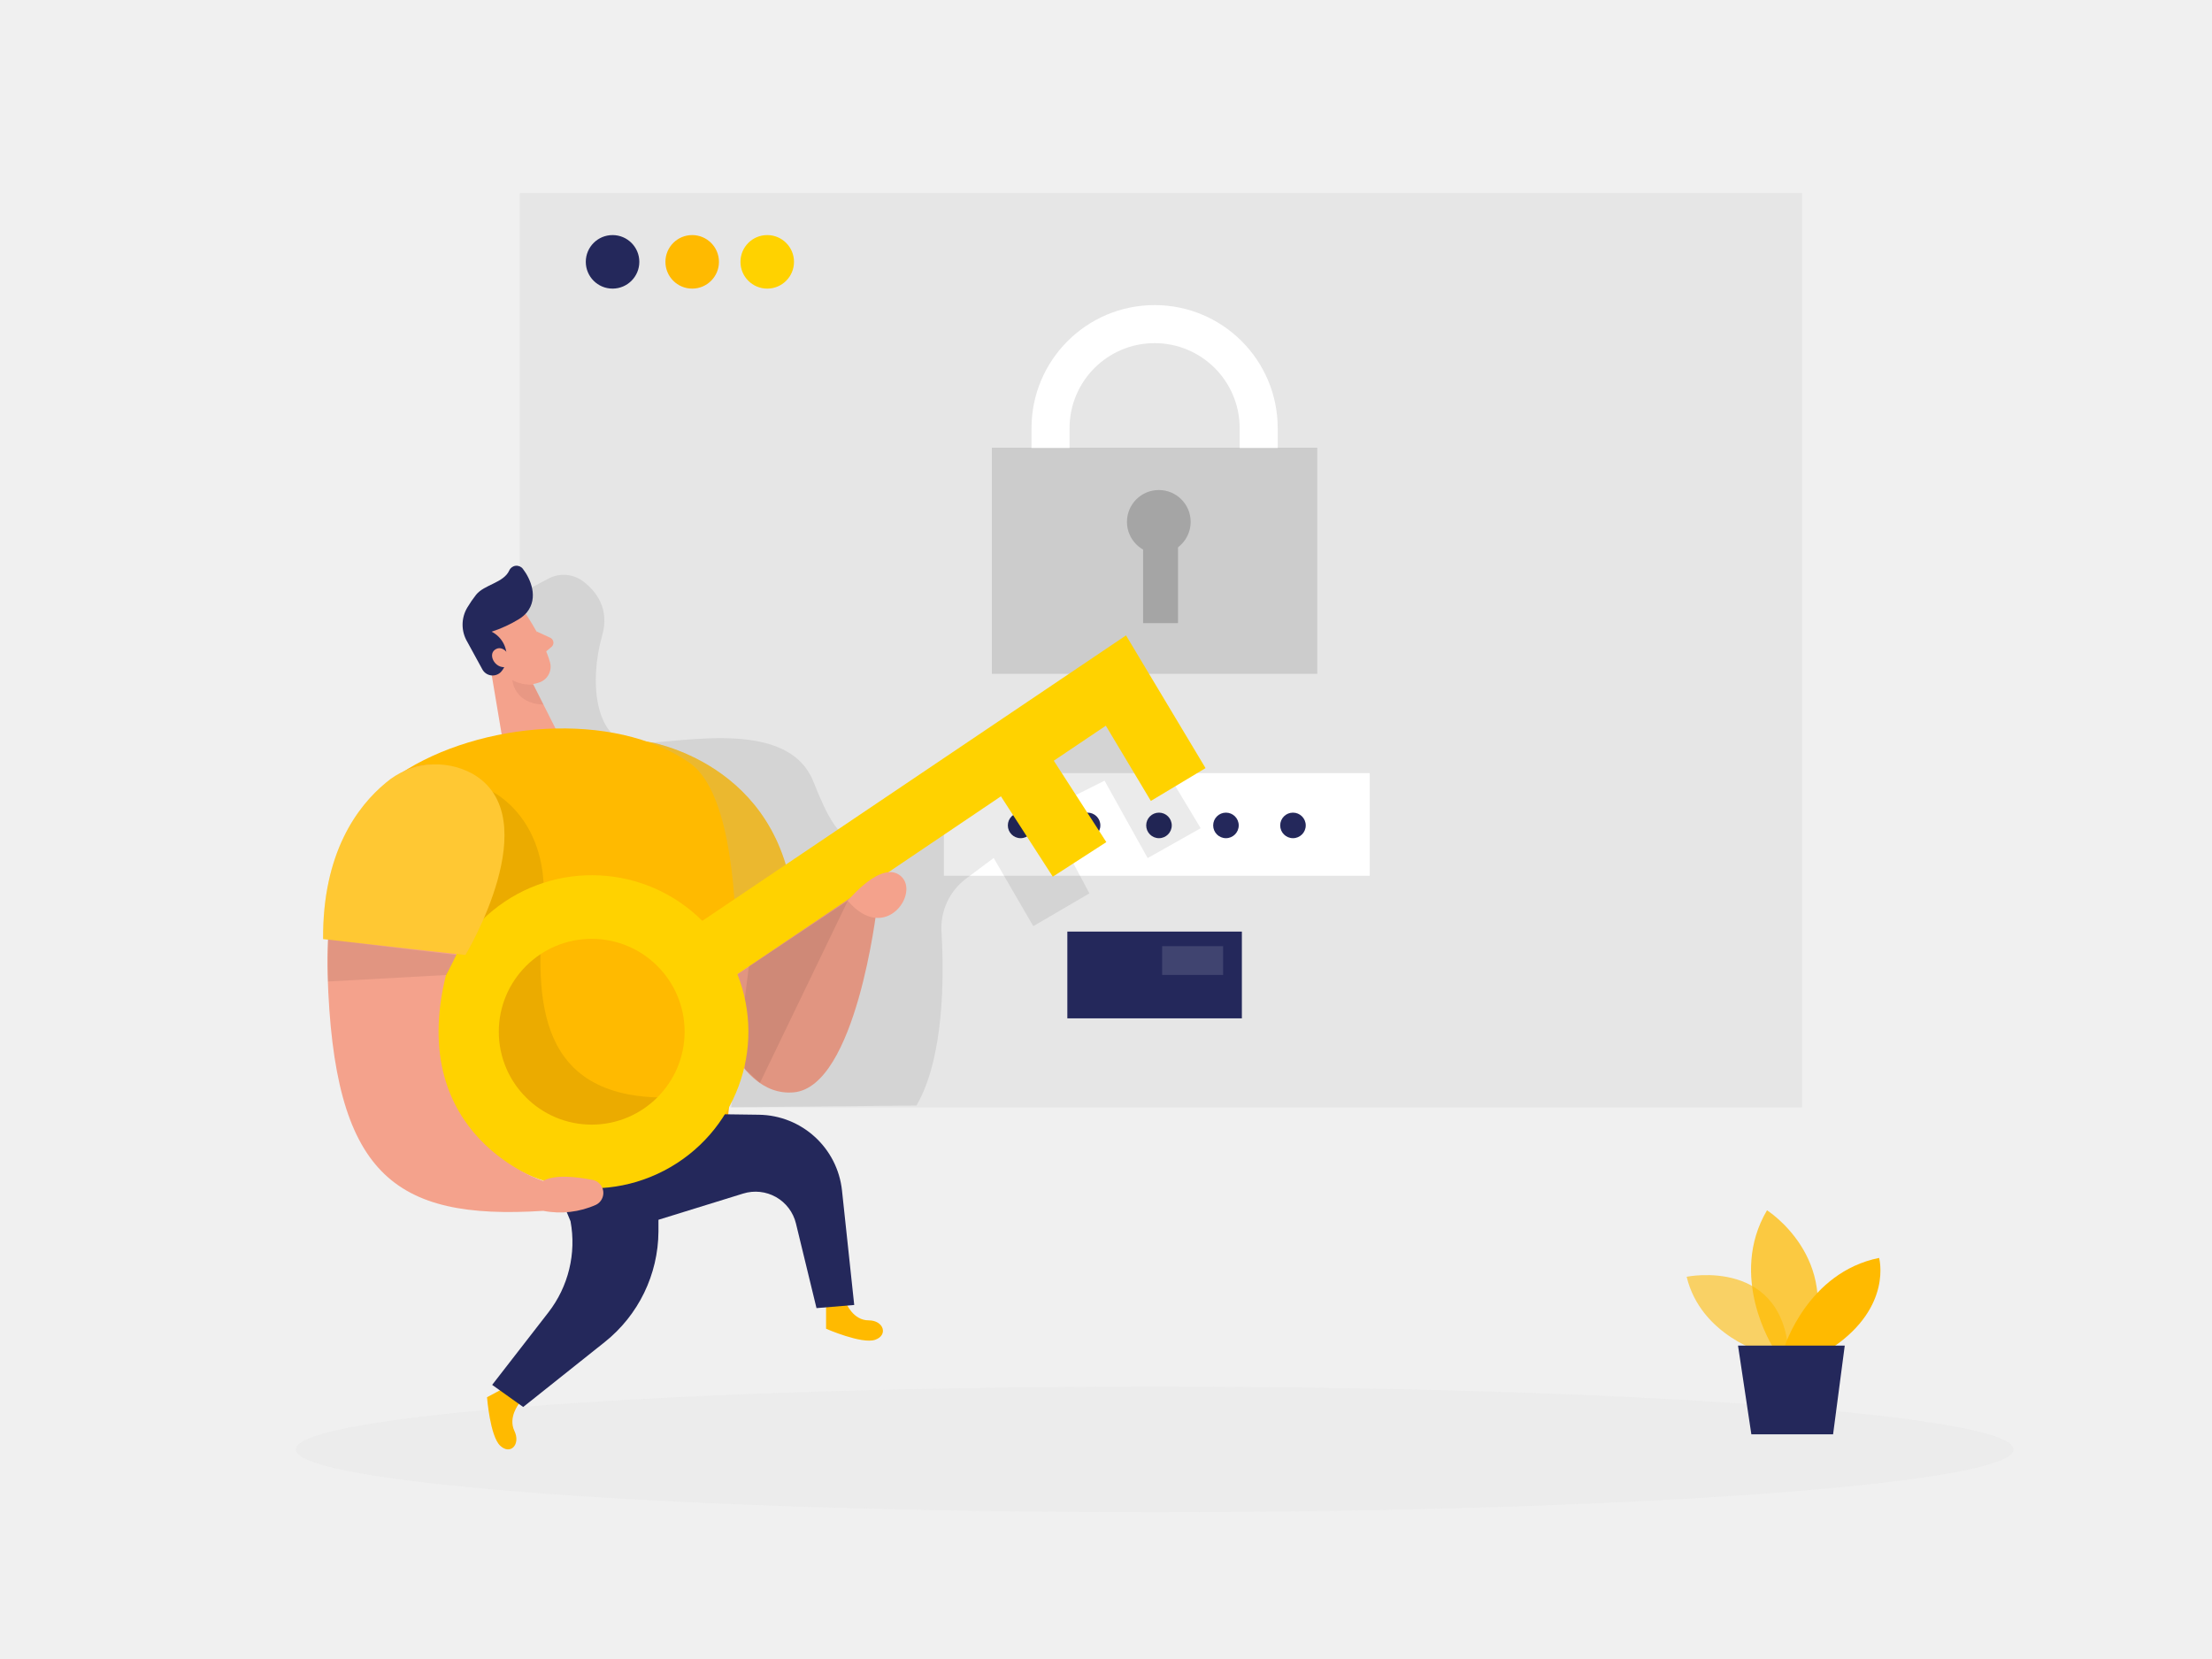
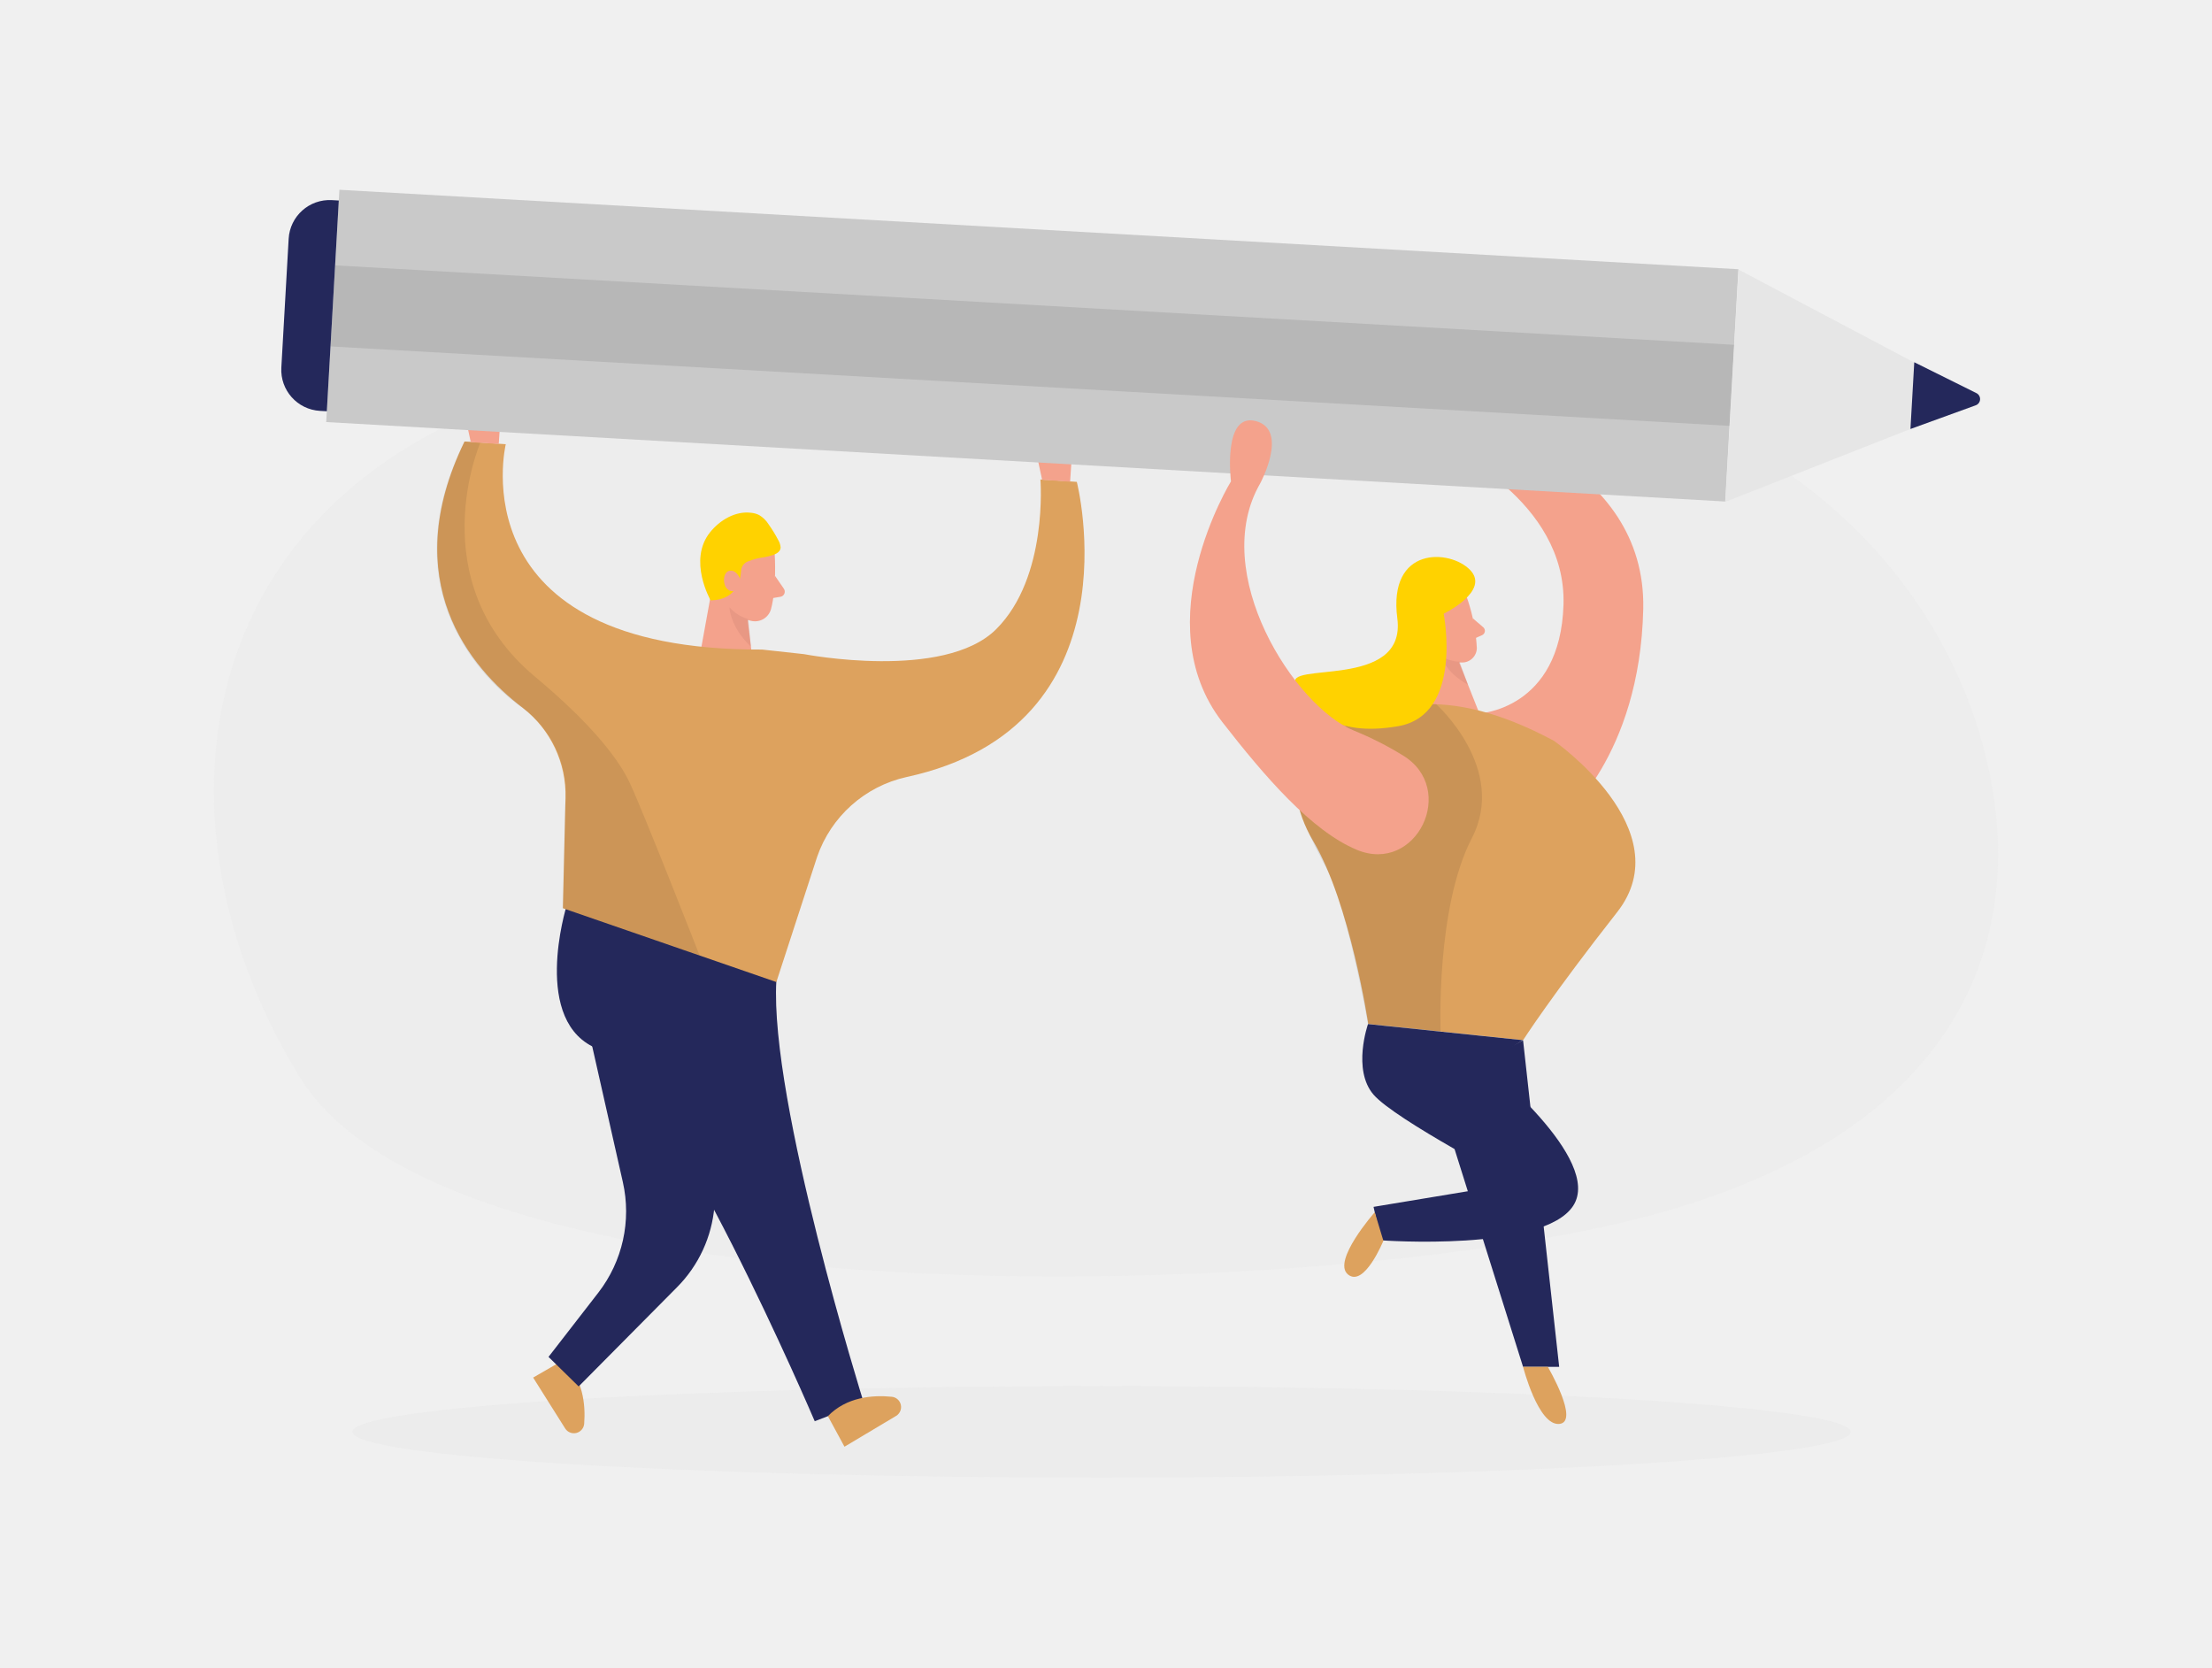
- <svg xmlns="http://www.w3.org/2000/svg" id="Layer_1" data-name="Layer 1" viewBox="0 0 400 300" width="328.2" height="246.15" class="illustration styles_illustrationTablet__1DWOa">
-   <rect x="94" y="34.9" width="231.9" height="165.34" transform="translate(419.89 235.15) rotate(-180)" fill="#e6e6e6" />
-   <rect x="170.69" y="139.8" width="77" height="18.57" fill="#fff" />
-   <circle cx="184.56" cy="149.26" r="2.31" fill="#24285b" />
-   <circle cx="196.67" cy="149.26" r="2.31" fill="#24285b" />
-   <circle cx="209.58" cy="149.26" r="2.31" fill="#24285b" />
-   <circle cx="221.69" cy="149.26" r="2.31" fill="#24285b" />
-   <circle cx="233.81" cy="149.26" r="2.31" fill="#24285b" />
-   <rect x="179.36" y="80.96" width="58.85" height="40.89" fill="#a5a5a5" opacity="0.4" />
-   <path d="M128,178.78s4.27,19.77,15.54,18.75,15-33.24,15-33.24l-4.14-3.89Z" fill="#f4a28c" />
-   <path d="M117,134.09s24.28,3.61,26.58,30.2l-15.93,6.81Z" fill="#ffba00" />
-   <path d="M127.65,171.1l-10.65-37s24.28,3.61,26.58,30.2" fill="#fff" opacity="0.2" />
-   <path d="M210,137.93l7.12,11.84-9.59,5.4-7.79-14L189,146.55l8,15-10.15,5.93-7.16-12.33-5,3.74a11.15,11.15,0,0,0-4.44,9.6c.48,8.13.5,22.76-4.52,31.42l-33.51.32,3.84-30.62L100,136.31l-4.46-14.69-2.84-13.54,6.45-3.44a5.88,5.88,0,0,1,6.35.52c2.35,1.81,4.76,4.93,3.39,9.76-2.42,8.56-1.08,18,4.53,19.3s28.61-5.66,33.69,7.17,7.75,13.9,20.05,3.75S200,124.92,200,124.92Z" opacity="0.08" />
-   <ellipse cx="208.79" cy="262.1" rx="155.3" ry="11.35" fill="#e6e6e6" opacity="0.45" />
-   <path d="M93.85,253.83s-2,2.47-.83,4.92-.72,4.43-2.57,2.68-2.38-8.77-2.38-8.77l3.46-1.85Z" fill="#ffba00" />
-   <path d="M153.07,235.76s1.24,3,4,3,3.58,2.7,1.17,3.52-8.86-2-8.86-2l0-3.93Z" fill="#ffba00" />
-   <path d="M95.07,111s3.34,4.9,4.4,8.81a3,3,0,0,1-2.11,3.65,6.6,6.6,0,0,1-6.91-1.79L86.37,118a5.33,5.33,0,0,1-.75-6.11C87.35,108.17,93.18,107.9,95.07,111Z" fill="#f4a28c" />
-   <polygon points="88.21 117.87 90.92 134 101.85 134.5 95.49 121.9 88.21 117.87" fill="#f4a28c" />
-   <path d="M93.9,111.92a23.14,23.14,0,0,1-5,2.31A4.94,4.94,0,0,1,91.6,119a3.91,3.91,0,0,1-1.07,2.57A2.11,2.11,0,0,1,87.2,121l-2.7-4.94a6.05,6.05,0,0,1,0-6.19,21.93,21.93,0,0,1,1.6-2.33c1.48-1.84,5-2.14,6-4.4a1.44,1.44,0,0,1,2.44-.29c1.43,1.85,2.86,5.23.75,7.87A5.75,5.75,0,0,1,93.9,111.92Z" fill="#24285b" />
-   <path d="M92.07,118.49s-1.16-2-2.57-1,.25,3.85,2.43,3Z" fill="#f4a28c" />
-   <path d="M97,114.17l2.56,1.18a1,1,0,0,1,.22,1.59L98,118.43Z" fill="#f4a28c" />
-   <path d="M96.44,123.8a7.26,7.26,0,0,1-3.79-.8s.31,4.24,5.61,4.41Z" fill="#ce8172" opacity="0.31" />
-   <path d="M72.38,139.9c14.36-9.47,38.55-11.46,52.25-2,13.51,9.28,7,64.18,7,64.18l-28.05,8.45S49.36,170.1,72.38,139.9Z" fill="#ffba00" />
-   <path d="M99.09,211l4.08,9.84a20.72,20.72,0,0,1-4,16.48L89,250.43l5.61,4,14.74-11.74a25.77,25.77,0,0,0,9.72-20l0-5-1.83-6.42Z" fill="#24285b" />
-   <path d="M89,143.15s10.64,5,9.22,21.14-1.42,35.1,23.75,34.14v8.45l-16.49,2.48-19.65-19-1.7-29.2Z" opacity="0.08" />
-   <polygon points="134.74 193.35 137.42 195.82 153.31 162.89 133.21 176.26 134.74 193.35" opacity="0.08" />
-   <path d="M108.84,218.47l5.46,3.58,20.1-6.22a7.52,7.52,0,0,1,9.53,5.4l3.72,15.32,6.82-.57-2.21-20.7a15.33,15.33,0,0,0-15-13.7l-15.51-.21Z" fill="#24285b" />
-   <path d="M208.11,144.83,218,138.9l-14.38-24L127,166.52a28.31,28.31,0,1,0,6.34,9.63L181,144l9.38,14.53,9.68-6.25-9.5-14.72,9.41-6.33ZM107,203.37a16.8,16.8,0,1,1,16.8-16.8A16.82,16.82,0,0,1,107,203.37Z" fill="#ffd200" />
-   <path d="M89.25,150.6c1-10.61-12-16.55-19.26-8.71-5.8,6.29-11.29,16.9-10.75,34.35,1.11,36,11.81,44.46,39,42.72a15.91,15.91,0,0,0,9.57-1.11,2.4,2.4,0,0,0-.61-4.48c-3.06-.6-6.89-1-9,.17,0,0-24.85-7.86-17.55-37.23C80.71,176.31,88.08,162.89,89.25,150.6Z" fill="#f4a28c" />
-   <path d="M69.77,141.55c-5.16,4.27-11.45,12.68-11.34,28.26l25.74,2.88s15-24.94,1.26-32.78A13.89,13.89,0,0,0,69.77,141.55Z" fill="#ffba00" />
-   <path d="M69.77,141.55c-5.16,4.27-11.45,12.68-11.34,28.26l25.74,2.88s15-24.94,1.26-32.78A13.89,13.89,0,0,0,69.77,141.55Z" fill="#fff" opacity="0.2" />
-   <path d="M153.31,162.89s6.12-7.52,9.61-4.45S160,170.77,153.31,162.89Z" fill="#f4a28c" />
-   <polygon points="59.31 169.91 59.31 177.49 80.71 176.31 82.52 172.69 59.31 169.91" opacity="0.08" />
-   <circle cx="110.77" cy="47.35" r="4.84" fill="#24285b" />
-   <circle cx="125.17" cy="47.35" r="4.84" fill="#ffba00" />
-   <circle cx="138.74" cy="47.35" r="4.84" fill="#ffd200" />
-   <path d="M231.05,81h-6.88V77.43a15.38,15.38,0,1,0-30.76,0V81h-6.88V77.43a22.26,22.26,0,0,1,44.52,0Z" fill="#fff" />
-   <circle cx="209.55" cy="94.37" r="5.76" fill="#a5a5a5" />
-   <rect x="206.71" y="97.33" width="6.31" height="15.35" fill="#a5a5a5" />
-   <rect x="193.01" y="168.46" width="31.56" height="15.69" fill="#24285b" />
-   <rect x="210.15" y="171.1" width="11.03" height="5.2" fill="#fff" opacity="0.13" />
-   <path d="M319.18,244.75S307.6,241.64,305,230.88c0,0,17.91-3.7,18.5,14.8Z" fill="#ffba00" opacity="0.58" />
-   <path d="M320.6,243.59s-8.14-12.74-1.07-24.73c0,0,13.67,8.61,7.68,24.73Z" fill="#ffba00" opacity="0.73" />
-   <path d="M322.68,243.59s4.22-13.51,17.12-16.12c0,0,2.46,8.75-8.29,16.12Z" fill="#ffba00" />
-   <polygon points="314.29 243.33 316.7 259.37 331.48 259.37 333.59 243.33 314.29 243.33" fill="#24285b" />
+ <svg xmlns="http://www.w3.org/2000/svg" id="Layer_1" data-name="Layer 1" viewBox="0 0 400 300" width="406" height="306" class="illustration styles_illustrationTablet__1DWOa">
+   <path d="M295.5,71.44c33.55,10,59,36.93,64.76,70.22,4.88,28.06-5.7,62.29-61.79,77.37C241.22,234.43,82.29,239.77,54.19,194S34.1,90.06,95.23,70.39C138.09,56.6,230,52,295.5,71.44Z" fill="#e6e6e6" opacity="0.3" />
+   <ellipse cx="199.2" cy="258.16" rx="135.46" ry="8.27" fill="#e6e6e6" opacity="0.45" />
+   <path d="M101.86,245.2l-5.45,3.15,5.79,9.2a1.87,1.87,0,0,0,3.44-.84C105.91,253.19,105.42,248.49,101.86,245.2Z" fill="#dda25e" />
+   <path d="M106.79,187.13,112.63,213a24,24,0,0,1-4.44,20l-9,11.61,5.45,5.34,17.8-17.95a23.52,23.52,0,0,0,6.75-14.6l2.69-31.84Z" fill="#24285b" />
+   <path d="M102.43,163.15s-6.54,21.14,5.81,25.82,39.09,67.27,39.09,67.27l8.85-3.4s-17.05-54.48-15.79-76.26Z" fill="#24285b" />
+   <path d="M149.71,255.32l3,5.53,9.33-5.57a1.87,1.87,0,0,0-.76-3.46C157.79,251.47,153.08,251.85,149.71,255.32Z" fill="#dda25e" />
+   <path d="M140.1,99.67s.38,5.88-.69,9.77a3,3,0,0,1-3.66,2.06,6.56,6.56,0,0,1-5-5l-1.65-5.19a5.29,5.29,0,0,1,2.45-5.6C134.92,93.35,140.05,96.07,140.1,99.67Z" fill="#f4a28c" />
+   <polygon points="129.38 102.22 125.93 121.23 136.55 122.39 134.8 108.08 129.38 102.22" fill="#f4a28c" />
+   <path d="M140.15,103.39l1.59,2.31a.94.94,0,0,1-.62,1.47l-2.26.37Z" fill="#f4a28c" />
+   <path d="M135.32,111.2a7,7,0,0,1-3.41-2.13s.07,3.53,3.88,7.11Z" fill="#ce8172" opacity="0.31" />
+   <path d="M139,99.84a10.43,10.43,0,0,1-1.35.26,9,9,0,0,0-1.9.5l-.49.17a1.92,1.92,0,0,0-1.25,1.67c-.1,1.88-.93,5.29-5.5,5.38,0,0-4.17-7.22-.12-12.3,1.74-2.18,4.56-3.9,7.43-3.54a4.14,4.14,0,0,1,1.46.41,5.08,5.08,0,0,1,1.71,1.68,24.58,24.58,0,0,1,1.75,2.86,3.06,3.06,0,0,1,.42,1.3C141.13,99.32,139.8,99.62,139,99.84Z" fill="#ffd200" />
+   <path d="M133.65,105.71a1.48,1.48,0,0,0,.3-1.45c-.27-.81-.85-1.9-1.93-1.81s-1.44,1.83-.76,3a1.49,1.49,0,0,0,2.39.22Z" fill="#f4a28c" />
+   <path d="M137.79,116.71l7.6.83s25.31,4.89,34.75-4.51,8-27.07,8-27.07l6.58.43s11.38,44.23-30.79,53.37a22.2,22.2,0,0,0-16.17,14.44l-7.37,22.63-38.6-13.35.47-19.9a19.94,19.94,0,0,0-7.71-16.31C85,120,71.75,104.33,84,79.09l7.46.49S82.43,116.91,137.79,116.71Z" fill="#dda25e" />
+   <path d="M86.83,79.37s-10.78,24.88,9.83,42.17c11,9.18,15.44,15.46,17.25,19.34C116.52,146.49,126.5,172,126.5,172l-24.74-8.55L102.2,145a19.28,19.28,0,0,0-7.68-17.72S68.26,110.63,84,79.09Z" opacity="0.08" />
+   <polygon points="85.13 79.2 84.11 74.47 90.5 74.9 90.19 79.54 85.13 79.2" fill="#f4a28c" />
+   <polygon points="188.45 86.02 187.43 81.29 193.82 81.71 193.51 86.36 188.45 86.02" fill="#f4a28c" />
+   <path d="M265.45,107.86a32.62,32.62,0,0,1,1.61,8.59,2.65,2.65,0,0,1-2.7,2.6,5.83,5.83,0,0,1-5.45-3.21l-2.6-4.11a4.73,4.73,0,0,1,.86-5.39C259.55,103.58,264.59,104.77,265.45,107.86Z" fill="#f4a28c" />
+   <polygon points="256.78 112.48 258.1 129.66 267.52 128.26 262.78 116.32 256.78 112.48" fill="#f4a28c" />
+   <path d="M261.06,113.54s-.51-2-1.95-1.46-.73,3.34,1.34,3.13Z" fill="#f4a28c" />
+   <polygon points="275.42 187.36 281.95 246.41 275.42 246.41 259.51 195.84 275.42 187.36" fill="#24285b" />
+   <path d="M266.33,111.06l1.9,1.63a.85.85,0,0,1-.21,1.41l-1.87.83Z" fill="#f4a28c" />
+   <path d="M267.52,128.26s14.62-.71,15.21-19.64-21.29-28.49-21.29-28.49-10.13-.58-6.62-6.63,11.33,1.75,11.33,1.75,31.6,7.42,31,34.15-14.83,38-14.83,38Z" fill="#f4a28c" />
+   <path d="M263.93,118.89a6.25,6.25,0,0,1-3.42-1.07s.86,3,4.95,5.25Z" fill="#ce8172" opacity="0.31" />
+   <path d="M281,133.21s23.13,16.1,11.42,31-17,23.13-17,23.13l-28-2.93s-3.21-21.66-9.95-33.07-1.17-19.91,5.86-21.66S260.26,122.09,281,133.21Z" fill="#dda25e" />
+   <path d="M259.7,126.58s13,11.62,6.45,24.25-5.64,35-5.64,35l-13.13-1.37s-3.52-20.25-7.53-28.24c0,0-3.75-6.85-4.86-10.47s11.36-19.14,11.36-19.14Z" opacity="0.09" />
+   <path d="M247.38,184.43s-2.9,8.24,1,12.76,25.89,16,25.89,16l-25.89,4.29,1.37,6.05s29.27,2.15,34.73-6.24-16-25.56-16-25.56l6.9-4.39Z" fill="#24285b" />
+   <path d="M261.06,110.23s3.62,18.29-8.24,20.34-15.76-3.14-18.43-7.5,20,1.11,18.29-12,9.53-12.54,13.18-8.73S261.06,110.23,261.06,110.23Z" fill="#ffd200" />
+   <path d="M279.9,246.41s5.85,10,2.05,10.32-6.53-10.32-6.53-10.32Z" fill="#dda25e" />
+   <path d="M250.16,223.61s-3.47,8.52-6.41,6.09,4.85-11.25,4.85-11.25Z" fill="#dda25e" />
+   <rect x="59.98" y="40.73" width="253.39" height="42.07" transform="translate(3.8 -10.49) rotate(3.25)" fill="#c9c9c9" />
+   <path d="M51.54,35.25h1.24a7.42,7.42,0,0,1,7.42,7.42V66a7.42,7.42,0,0,1-7.42,7.42H51.54a0,0,0,0,1,0,0V35.25A0,0,0,0,1,51.54,35.25Z" transform="translate(108.56 111.74) rotate(-176.75)" fill="#24285b" />
+   <path d="M357.39,70.34a1.2,1.2,0,0,1-.13,2.21l-11.79,4.28L312,90l2.38-42,31.8,16.82Z" fill="#e6e6e6" />
+   <path d="M357.26,72.55l-11.79,4.28.69-12.07,11.23,5.58A1.2,1.2,0,0,1,357.26,72.55Z" fill="#24285b" />
+   <rect x="59.98" y="54.42" width="253.39" height="14.68" transform="translate(3.8 -10.49) rotate(3.25)" opacity="0.09" />
+   <path d="M245.33,152.91c10.78,4.52,18.34-11,8.34-17.07a59.92,59.92,0,0,0-8.8-4.46c-10.73-4.29-26.34-28.49-17-44.69,0,0,5.27-9.7-.78-11.29s-4.49,10.9-4.49,10.9-15.61,25.39-1.56,43.53C228.68,139.65,237.12,149.47,245.33,152.91Z" fill="#f4a28c" />
</svg>
